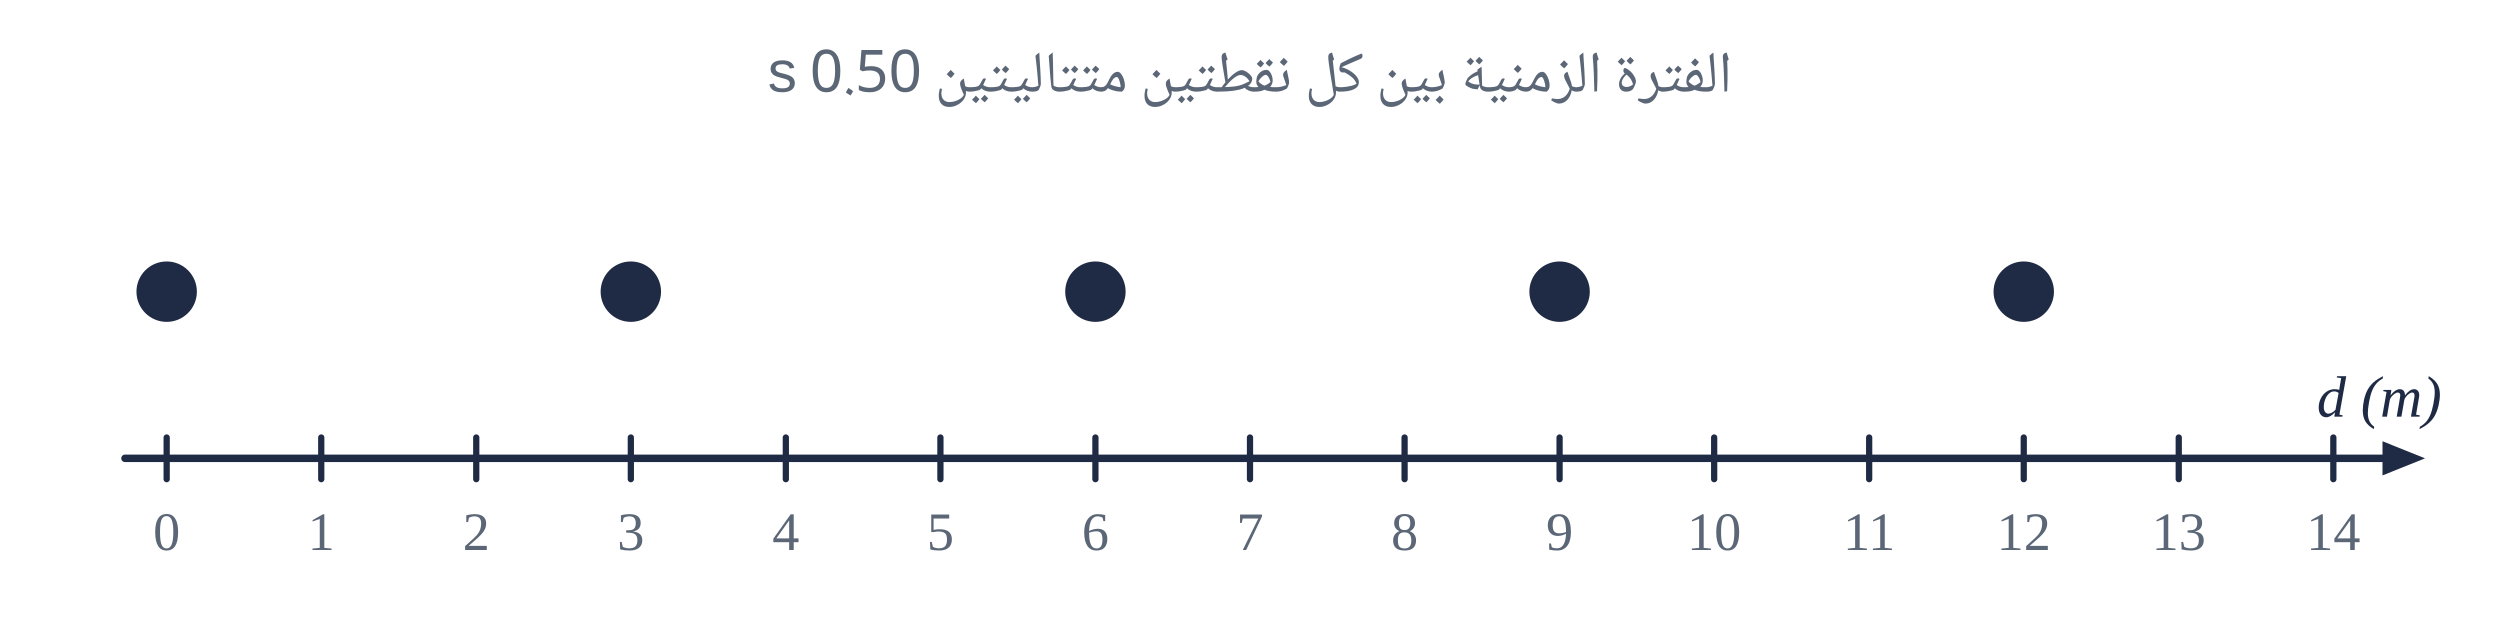
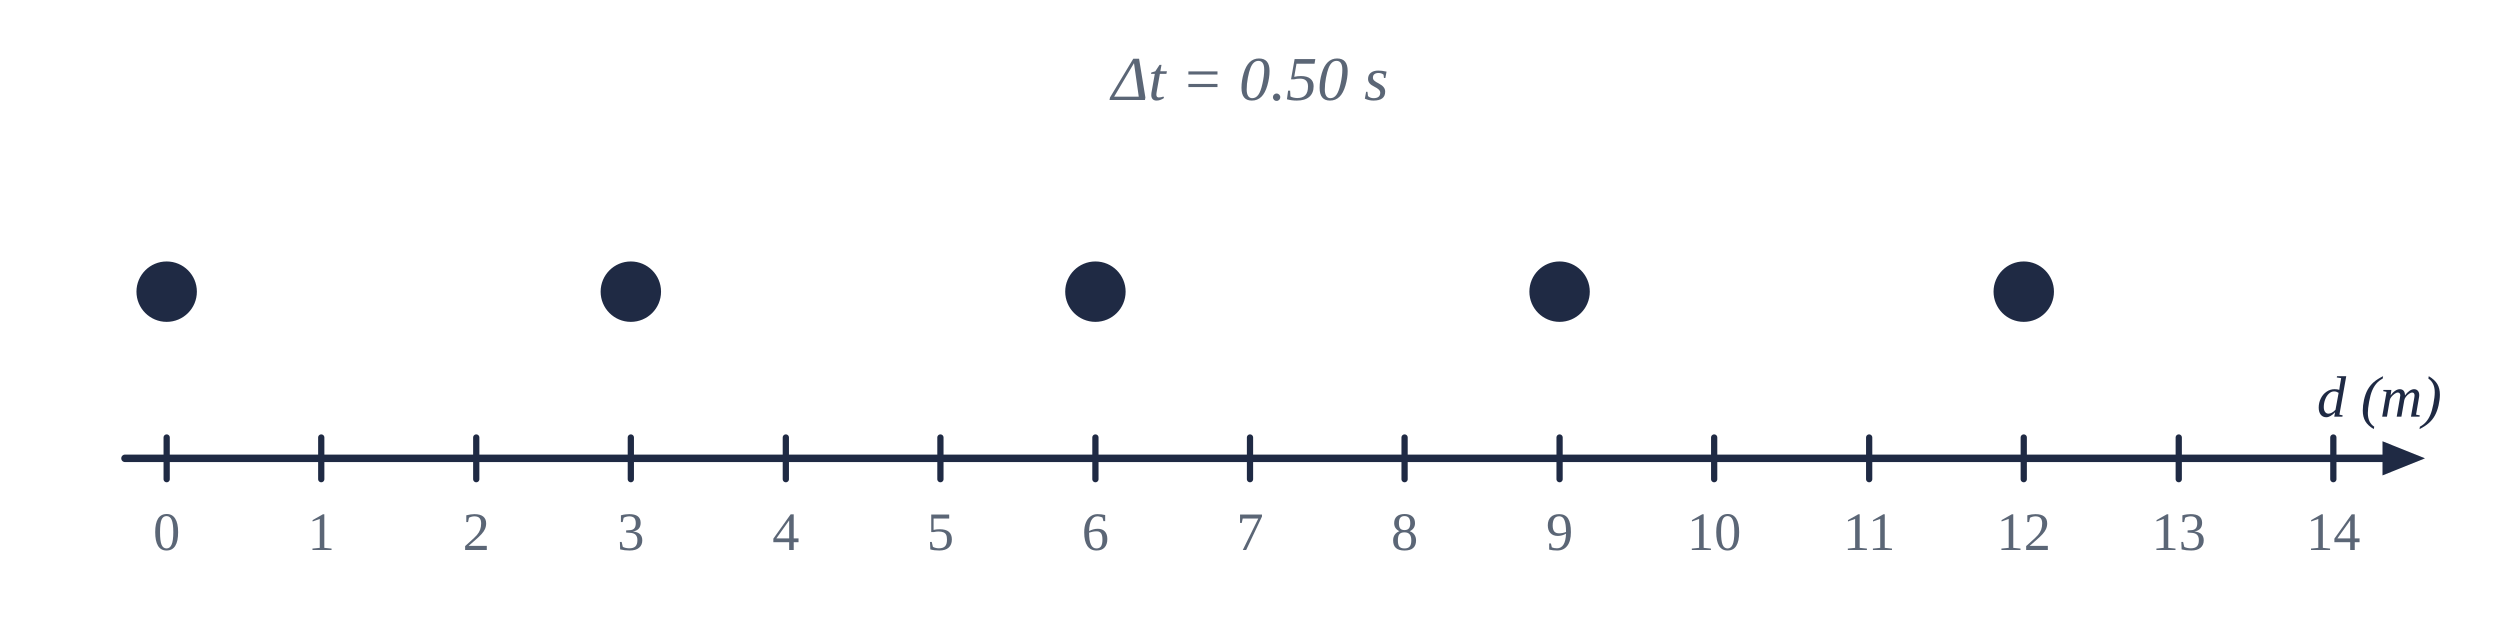
<svg xmlns="http://www.w3.org/2000/svg" viewBox="0 0 600 150" width="600" height="150">
  <rect width="600" height="150" fill="#fff" />
  <line x1="30.0" y1="110.0" x2="575.4" y2="110.0" stroke="#1f2a44" stroke-width="1.8" stroke-linecap="round" />
  <polygon points="582.0,110.0 571.8,114.1 571.8,105.9" fill="#1f2a44" />
  <text x="586.0" y="100.0" text-anchor="end" font-size="14" fill="#1f2a44" font-weight="normal" font-style="italic" font-family="'Times New Roman',Times,serif">d (m)</text>
  <line x1="40.0" y1="105.0" x2="40.0" y2="115.0" stroke="#1f2a44" stroke-width="1.5" stroke-linecap="round" />
  <text x="40.0" y="132.0" text-anchor="middle" font-size="13" fill="#5b6676" font-weight="normal" font-family="'Times New Roman',Times,serif">0</text>
  <line x1="77.1" y1="105.0" x2="77.1" y2="115.0" stroke="#1f2a44" stroke-width="1.5" stroke-linecap="round" />
  <text x="77.1" y="132.0" text-anchor="middle" font-size="13" fill="#5b6676" font-weight="normal" font-family="'Times New Roman',Times,serif">1</text>
  <line x1="114.3" y1="105.0" x2="114.3" y2="115.0" stroke="#1f2a44" stroke-width="1.5" stroke-linecap="round" />
  <text x="114.3" y="132.0" text-anchor="middle" font-size="13" fill="#5b6676" font-weight="normal" font-family="'Times New Roman',Times,serif">2</text>
  <line x1="151.4" y1="105.0" x2="151.4" y2="115.0" stroke="#1f2a44" stroke-width="1.5" stroke-linecap="round" />
  <text x="151.4" y="132.0" text-anchor="middle" font-size="13" fill="#5b6676" font-weight="normal" font-family="'Times New Roman',Times,serif">3</text>
  <line x1="188.6" y1="105.0" x2="188.6" y2="115.0" stroke="#1f2a44" stroke-width="1.5" stroke-linecap="round" />
  <text x="188.6" y="132.0" text-anchor="middle" font-size="13" fill="#5b6676" font-weight="normal" font-family="'Times New Roman',Times,serif">4</text>
  <line x1="225.7" y1="105.0" x2="225.7" y2="115.0" stroke="#1f2a44" stroke-width="1.5" stroke-linecap="round" />
  <text x="225.7" y="132.0" text-anchor="middle" font-size="13" fill="#5b6676" font-weight="normal" font-family="'Times New Roman',Times,serif">5</text>
  <line x1="262.9" y1="105.0" x2="262.9" y2="115.0" stroke="#1f2a44" stroke-width="1.5" stroke-linecap="round" />
  <text x="262.9" y="132.0" text-anchor="middle" font-size="13" fill="#5b6676" font-weight="normal" font-family="'Times New Roman',Times,serif">6</text>
  <line x1="300.0" y1="105.0" x2="300.0" y2="115.0" stroke="#1f2a44" stroke-width="1.5" stroke-linecap="round" />
  <text x="300.0" y="132.0" text-anchor="middle" font-size="13" fill="#5b6676" font-weight="normal" font-family="'Times New Roman',Times,serif">7</text>
  <line x1="337.1" y1="105.0" x2="337.1" y2="115.0" stroke="#1f2a44" stroke-width="1.5" stroke-linecap="round" />
  <text x="337.1" y="132.0" text-anchor="middle" font-size="13" fill="#5b6676" font-weight="normal" font-family="'Times New Roman',Times,serif">8</text>
  <line x1="374.3" y1="105.0" x2="374.3" y2="115.0" stroke="#1f2a44" stroke-width="1.5" stroke-linecap="round" />
  <text x="374.3" y="132.0" text-anchor="middle" font-size="13" fill="#5b6676" font-weight="normal" font-family="'Times New Roman',Times,serif">9</text>
  <line x1="411.4" y1="105.0" x2="411.4" y2="115.0" stroke="#1f2a44" stroke-width="1.5" stroke-linecap="round" />
  <text x="411.4" y="132.0" text-anchor="middle" font-size="13" fill="#5b6676" font-weight="normal" font-family="'Times New Roman',Times,serif">10</text>
  <line x1="448.6" y1="105.0" x2="448.6" y2="115.0" stroke="#1f2a44" stroke-width="1.5" stroke-linecap="round" />
  <text x="448.6" y="132.0" text-anchor="middle" font-size="13" fill="#5b6676" font-weight="normal" font-family="'Times New Roman',Times,serif">11</text>
  <line x1="485.7" y1="105.0" x2="485.7" y2="115.0" stroke="#1f2a44" stroke-width="1.5" stroke-linecap="round" />
  <text x="485.7" y="132.0" text-anchor="middle" font-size="13" fill="#5b6676" font-weight="normal" font-family="'Times New Roman',Times,serif">12</text>
  <line x1="522.9" y1="105.0" x2="522.9" y2="115.0" stroke="#1f2a44" stroke-width="1.5" stroke-linecap="round" />
  <text x="522.9" y="132.0" text-anchor="middle" font-size="13" fill="#5b6676" font-weight="normal" font-family="'Times New Roman',Times,serif">13</text>
  <line x1="560.0" y1="105.0" x2="560.0" y2="115.0" stroke="#1f2a44" stroke-width="1.5" stroke-linecap="round" />
  <text x="560.0" y="132.0" text-anchor="middle" font-size="13" fill="#5b6676" font-weight="normal" font-family="'Times New Roman',Times,serif">14</text>
  <circle cx="40.0" cy="70.0" r="6.5" fill="#1f2a44" stroke="#1f2a44" stroke-width="1.5" />
  <circle cx="151.4" cy="70.0" r="6.5" fill="#1f2a44" stroke="#1f2a44" stroke-width="1.5" />
  <circle cx="262.9" cy="70.0" r="6.5" fill="#1f2a44" stroke="#1f2a44" stroke-width="1.5" />
  <circle cx="374.3" cy="70.0" r="6.5" fill="#1f2a44" stroke="#1f2a44" stroke-width="1.5" />
  <circle cx="485.7" cy="70.0" r="6.5" fill="#1f2a44" stroke="#1f2a44" stroke-width="1.5" />
-   <text x="300.0" y="22.0" text-anchor="middle" font-size="14" fill="#5b6676" font-weight="normal" font-family="'IBM Plex Sans Arabic','Noto Naskh Arabic',Tahoma,Arial,sans-serif" direction="rtl">الفترة الزمنية بين كل نقطتين متتاليتين 0.50 s</text>
+   <text x="300.0" y="24.0" text-anchor="middle" font-size="15" fill="#5b6676" font-weight="normal" font-style="italic" font-family="'Times New Roman',Times,serif">Δt = 0.50 s</text>
</svg>
